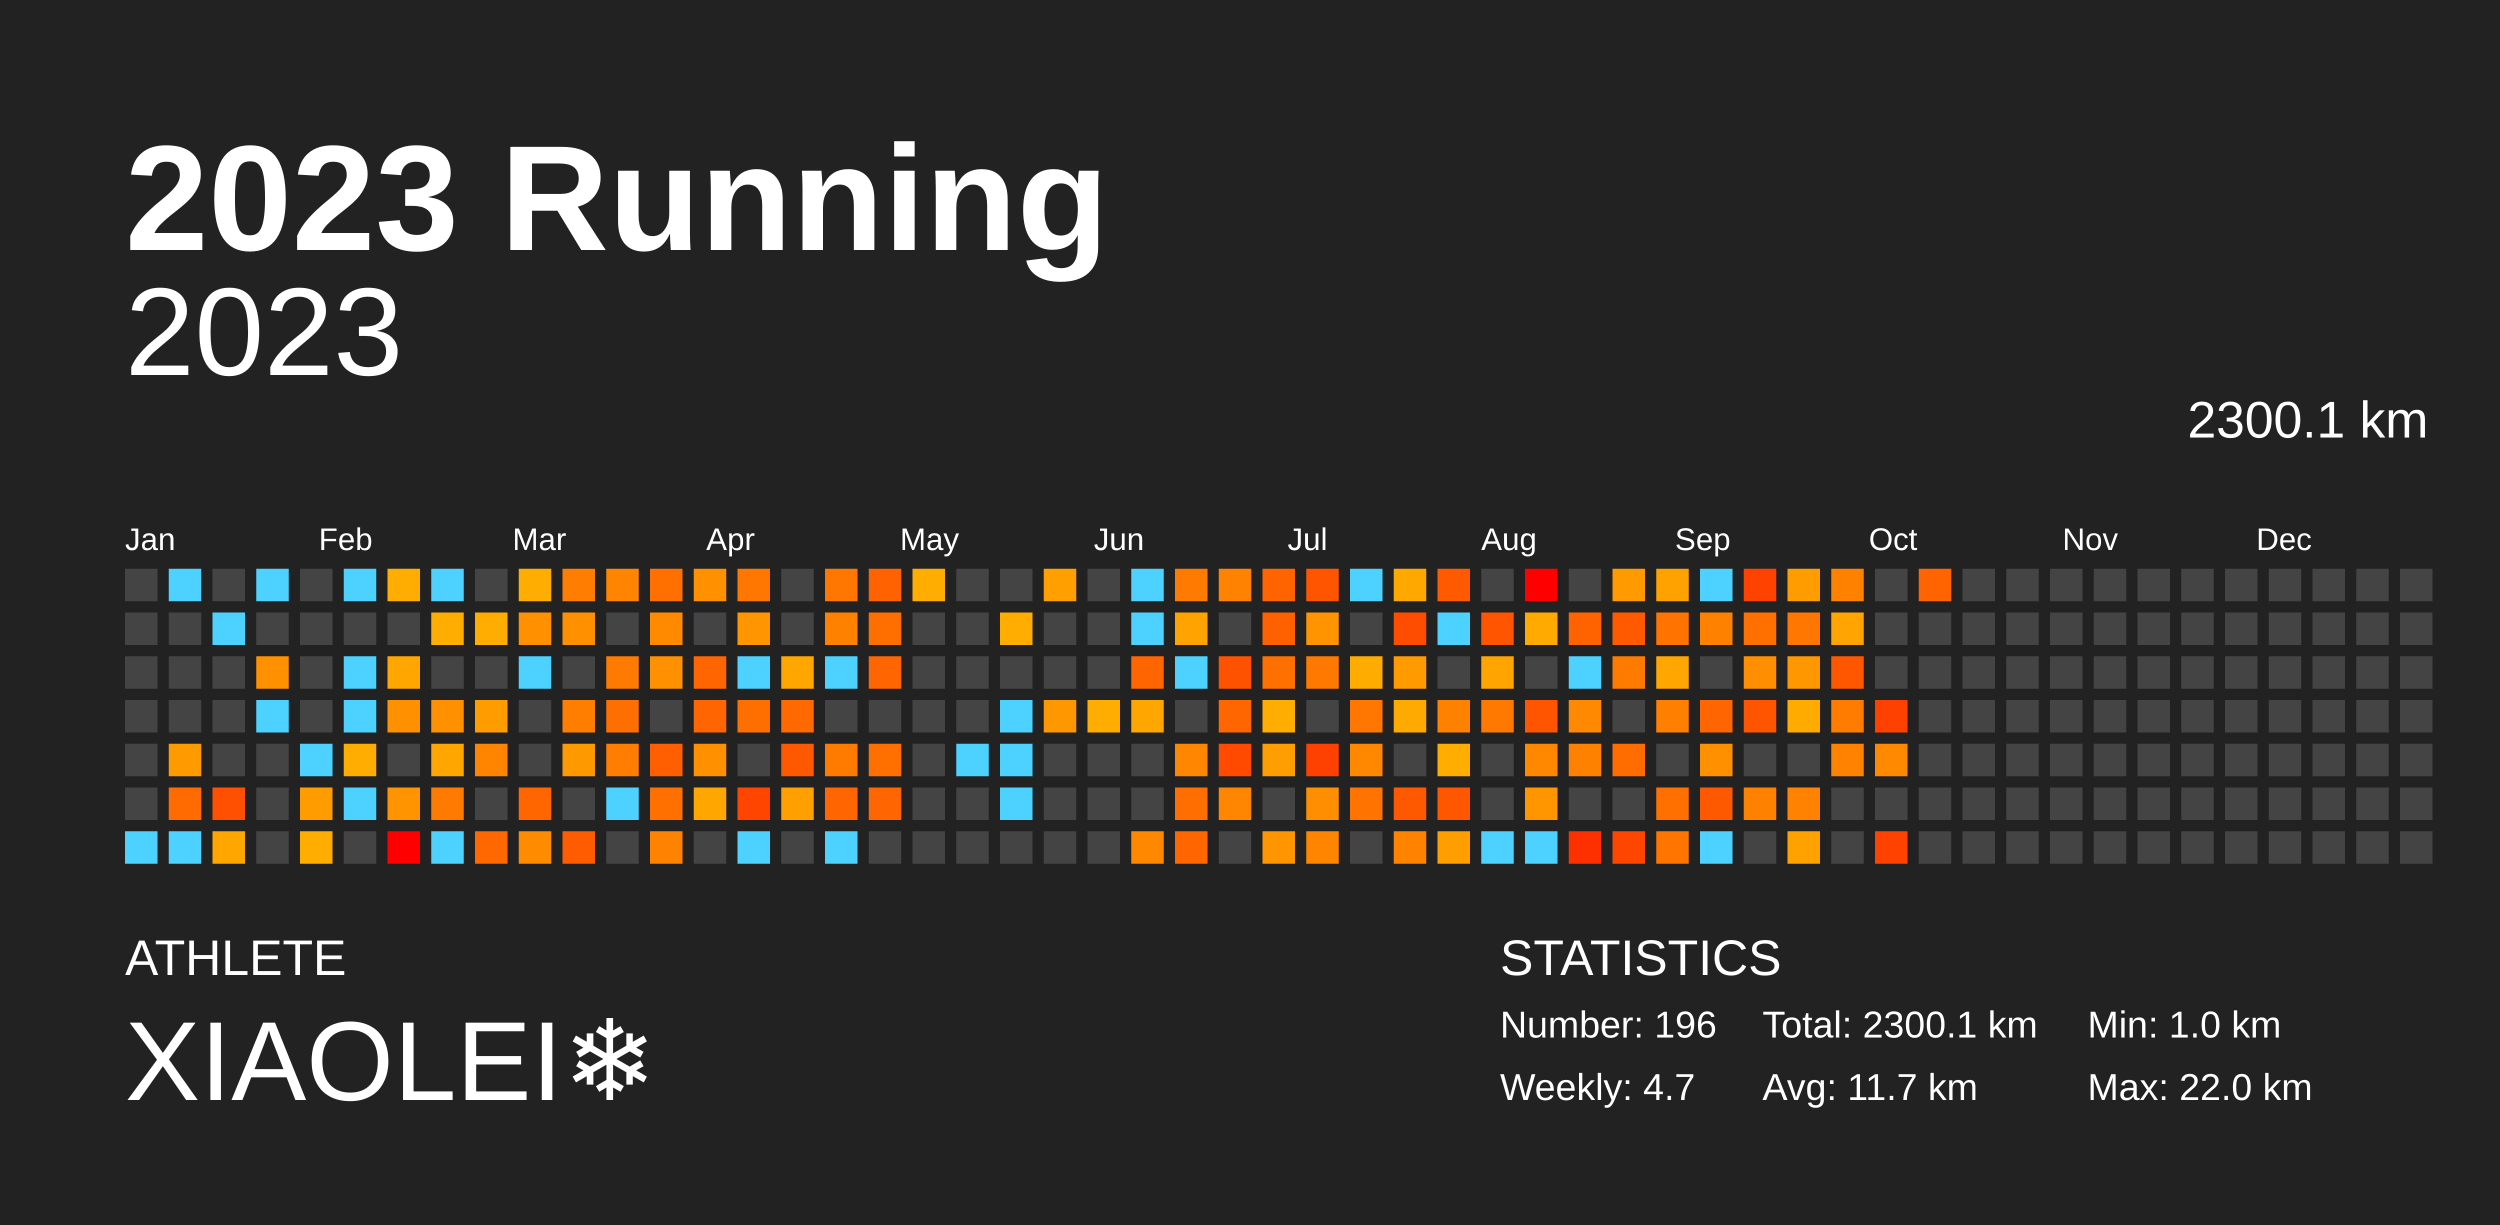
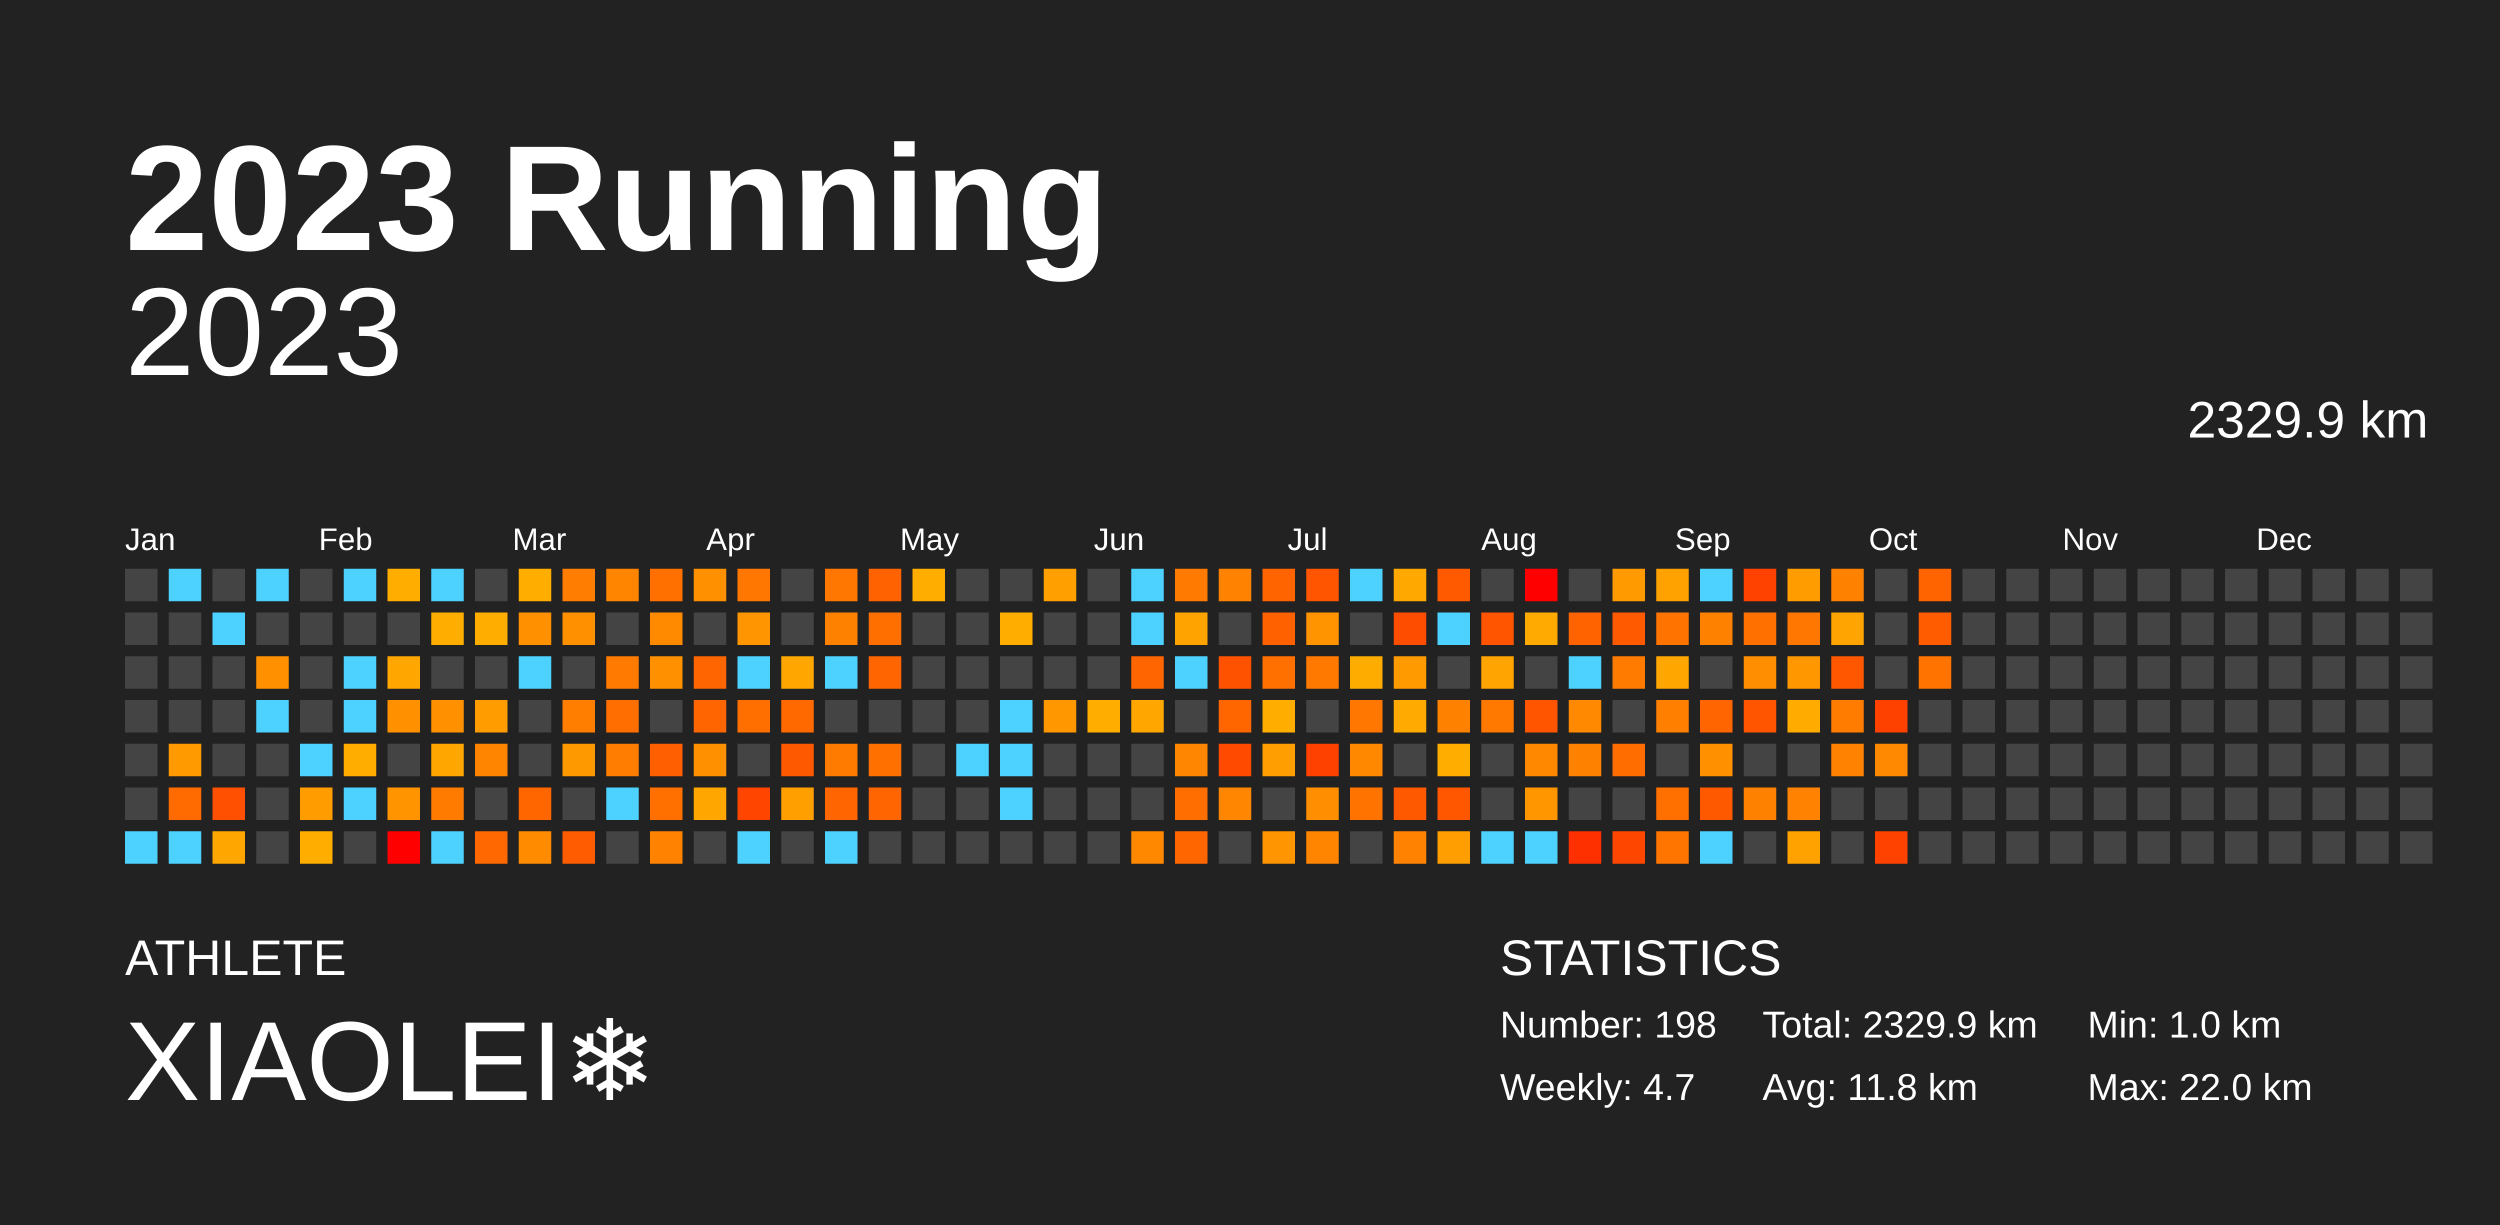
<svg xmlns="http://www.w3.org/2000/svg" baseProfile="full" height="98mm" version="1.1" viewBox="0,0,200,98" width="200mm">
  <defs />
  <rect fill="#222222" height="98" width="200" x="0" y="0" />
  <text fill="#FFFFFF" style="font-size:12px; font-family:Arial; font-weight:bold;" x="10" y="20">2023 Running</text>
  <text fill="#FFFFFF" style="font-size:4px; font-family:Arial" x="10" y="78">ATHLETE</text>
  <text fill="#FFFFFF" style="font-size:9px; font-family:Arial" x="10" y="88">XIAOLEI❄️</text>
  <text fill="#FFFFFF" style="font-size:4px; font-family:Arial" x="120" y="78">STATISTICS</text>
-   <text fill="#FFFFFF" style="font-size:3px; font-family:Arial" x="120" y="83">Number: 196</text>
+   <text fill="#FFFFFF" style="font-size:3px; font-family:Arial" x="120" y="83">Number: 198</text>
  <text fill="#FFFFFF" style="font-size:3px; font-family:Arial" x="120" y="88">Weekly: 4.7</text>
-   <text fill="#FFFFFF" style="font-size:3px; font-family:Arial" x="141" y="83">Total: 2300.1 km</text>
-   <text fill="#FFFFFF" style="font-size:3px; font-family:Arial" x="141" y="88">Avg: 11.7 km</text>
+   <text fill="#FFFFFF" style="font-size:3px; font-family:Arial" x="141" y="83">Total: 2329.9 km</text>
+   <text fill="#FFFFFF" style="font-size:3px; font-family:Arial" x="141" y="88">Avg: 11.8 km</text>
  <text fill="#FFFFFF" style="font-size:3px; font-family:Arial" x="167" y="83">Min: 1.0 km</text>
  <text fill="#FFFFFF" style="font-size:3px; font-family:Arial" x="167" y="88">Max: 22.0 km</text>
  <text alignment-baseline="hanging" fill="#FFFFFF" style="font-size:10.0px; font-family:Arial;" x="10" y="30">2023</text>
-   <text alignment-baseline="hanging" fill="#FFFFFF" style="font-size:4.125px; font-family:Arial;" x="175" y="35">2300.1 km</text>
+   <text alignment-baseline="hanging" fill="#FFFFFF" style="font-size:4.125px; font-family:Arial;" x="175" y="35">2329.9 km</text>
  <text fill="#FFFFFF" style="font-size:2.5px; font-family:Arial" x="10.0" y="44">Jan</text>
  <text fill="#FFFFFF" style="font-size:2.5px; font-family:Arial" x="25.5" y="44">Feb</text>
  <text fill="#FFFFFF" style="font-size:2.5px; font-family:Arial" x="41.0" y="44">Mar</text>
  <text fill="#FFFFFF" style="font-size:2.5px; font-family:Arial" x="56.5" y="44">Apr</text>
  <text fill="#FFFFFF" style="font-size:2.5px; font-family:Arial" x="72.0" y="44">May</text>
  <text fill="#FFFFFF" style="font-size:2.5px; font-family:Arial" x="87.5" y="44">Jun</text>
  <text fill="#FFFFFF" style="font-size:2.5px; font-family:Arial" x="103.0" y="44">Jul</text>
  <text fill="#FFFFFF" style="font-size:2.5px; font-family:Arial" x="118.5" y="44">Aug</text>
  <text fill="#FFFFFF" style="font-size:2.5px; font-family:Arial" x="134.0" y="44">Sep</text>
  <text fill="#FFFFFF" style="font-size:2.5px; font-family:Arial" x="149.5" y="44">Oct</text>
  <text fill="#FFFFFF" style="font-size:2.5px; font-family:Arial" x="165.0" y="44">Nov</text>
  <text fill="#FFFFFF" style="font-size:2.5px; font-family:Arial" x="180.5" y="44">Dec</text>
  <rect fill="#444444" height="2.6" width="2.6" x="10.0" y="45.5" />
  <rect fill="#444444" height="2.6" width="2.6" x="10.0" y="49.0" />
  <rect fill="#444444" height="2.6" width="2.6" x="10.0" y="52.5" />
  <rect fill="#444444" height="2.6" width="2.6" x="10.0" y="56.0" />
  <rect fill="#444444" height="2.6" width="2.6" x="10.0" y="59.5" />
  <rect fill="#444444" height="2.6" width="2.6" x="10.0" y="63.0" />
  <rect fill="#4dd2ff" height="2.6" width="2.6" x="10.0" y="66.5" />
  <rect fill="#4dd2ff" height="2.6" width="2.6" x="13.5" y="45.5" />
  <rect fill="#444444" height="2.6" width="2.6" x="13.5" y="49.0" />
  <rect fill="#444444" height="2.6" width="2.6" x="13.5" y="52.5" />
  <rect fill="#444444" height="2.6" width="2.6" x="13.5" y="56.0" />
  <rect fill="#ff9b00" height="2.6" width="2.6" x="13.5" y="59.5" />
  <rect fill="#ff6b00" height="2.6" width="2.6" x="13.5" y="63.0" />
  <rect fill="#4dd2ff" height="2.6" width="2.6" x="13.5" y="66.5" />
  <rect fill="#444444" height="2.6" width="2.6" x="17.0" y="45.5" />
  <rect fill="#4dd2ff" height="2.6" width="2.6" x="17.0" y="49.0" />
  <rect fill="#444444" height="2.6" width="2.6" x="17.0" y="52.5" />
  <rect fill="#444444" height="2.6" width="2.6" x="17.0" y="56.0" />
  <rect fill="#444444" height="2.6" width="2.6" x="17.0" y="59.5" />
  <rect fill="#ff4f00" height="2.6" width="2.6" x="17.0" y="63.0" />
  <rect fill="#ffa600" height="2.6" width="2.6" x="17.0" y="66.5" />
  <rect fill="#4dd2ff" height="2.6" width="2.6" x="20.5" y="45.5" />
  <rect fill="#444444" height="2.6" width="2.6" x="20.5" y="49.0" />
  <rect fill="#ff9100" height="2.6" width="2.6" x="20.5" y="52.5" />
  <rect fill="#4dd2ff" height="2.6" width="2.6" x="20.5" y="56.0" />
  <rect fill="#444444" height="2.6" width="2.6" x="20.5" y="59.5" />
  <rect fill="#444444" height="2.6" width="2.6" x="20.5" y="63.0" />
  <rect fill="#444444" height="2.6" width="2.6" x="20.5" y="66.5" />
  <rect fill="#444444" height="2.6" width="2.6" x="24.0" y="45.5" />
  <rect fill="#444444" height="2.6" width="2.6" x="24.0" y="49.0" />
  <rect fill="#444444" height="2.6" width="2.6" x="24.0" y="52.5" />
  <rect fill="#444444" height="2.6" width="2.6" x="24.0" y="56.0" />
  <rect fill="#4dd2ff" height="2.6" width="2.6" x="24.0" y="59.5" />
  <rect fill="#ff9c00" height="2.6" width="2.6" x="24.0" y="63.0" />
  <rect fill="#ffae00" height="2.6" width="2.6" x="24.0" y="66.5" />
  <rect fill="#4dd2ff" height="2.6" width="2.6" x="27.5" y="45.5" />
  <rect fill="#444444" height="2.6" width="2.6" x="27.5" y="49.0" />
  <rect fill="#4dd2ff" height="2.6" width="2.6" x="27.5" y="52.5" />
  <rect fill="#4dd2ff" height="2.6" width="2.6" x="27.5" y="56.0" />
  <rect fill="#ffae00" height="2.6" width="2.6" x="27.5" y="59.5" />
  <rect fill="#4dd2ff" height="2.6" width="2.6" x="27.5" y="63.0" />
  <rect fill="#444444" height="2.6" width="2.6" x="27.5" y="66.5" />
  <rect fill="#ffae00" height="2.6" width="2.6" x="31.0" y="45.5" />
  <rect fill="#444444" height="2.6" width="2.6" x="31.0" y="49.0" />
  <rect fill="#ffa600" height="2.6" width="2.6" x="31.0" y="52.5" />
  <rect fill="#ff9100" height="2.6" width="2.6" x="31.0" y="56.0" />
  <rect fill="#444444" height="2.6" width="2.6" x="31.0" y="59.5" />
  <rect fill="#ff9300" height="2.6" width="2.6" x="31.0" y="63.0" />
  <rect fill="red" height="2.6" width="2.6" x="31.0" y="66.5" />
  <rect fill="#4dd2ff" height="2.6" width="2.6" x="34.5" y="45.5" />
  <rect fill="#ffae00" height="2.6" width="2.6" x="34.5" y="49.0" />
  <rect fill="#444444" height="2.6" width="2.6" x="34.5" y="52.5" />
  <rect fill="#ff9100" height="2.6" width="2.6" x="34.5" y="56.0" />
  <rect fill="#ffa600" height="2.6" width="2.6" x="34.5" y="59.5" />
  <rect fill="#ff7b00" height="2.6" width="2.6" x="34.5" y="63.0" />
  <rect fill="#4dd2ff" height="2.6" width="2.6" x="34.5" y="66.5" />
  <rect fill="#444444" height="2.6" width="2.6" x="38.0" y="45.5" />
  <rect fill="#ffae00" height="2.6" width="2.6" x="38.0" y="49.0" />
  <rect fill="#444444" height="2.6" width="2.6" x="38.0" y="52.5" />
  <rect fill="#ff9c00" height="2.6" width="2.6" x="38.0" y="56.0" />
  <rect fill="#ff8400" height="2.6" width="2.6" x="38.0" y="59.5" />
  <rect fill="#444444" height="2.6" width="2.6" x="38.0" y="63.0" />
  <rect fill="#ff6700" height="2.6" width="2.6" x="38.0" y="66.5" />
  <rect fill="#ffae00" height="2.6" width="2.6" x="41.5" y="45.5" />
  <rect fill="#ff9000" height="2.6" width="2.6" x="41.5" y="49.0" />
  <rect fill="#4dd2ff" height="2.6" width="2.6" x="41.5" y="52.5" />
  <rect fill="#444444" height="2.6" width="2.6" x="41.5" y="56.0" />
  <rect fill="#444444" height="2.6" width="2.6" x="41.5" y="59.5" />
  <rect fill="#ff6600" height="2.6" width="2.6" x="41.5" y="63.0" />
  <rect fill="#ff8c00" height="2.6" width="2.6" x="41.5" y="66.5" />
  <rect fill="#ff7d00" height="2.6" width="2.6" x="45.0" y="45.5" />
  <rect fill="#ff9000" height="2.6" width="2.6" x="45.0" y="49.0" />
  <rect fill="#444444" height="2.6" width="2.6" x="45.0" y="52.5" />
  <rect fill="#ff7e00" height="2.6" width="2.6" x="45.0" y="56.0" />
  <rect fill="#ff9900" height="2.6" width="2.6" x="45.0" y="59.5" />
  <rect fill="#444444" height="2.6" width="2.6" x="45.0" y="63.0" />
  <rect fill="#ff5b00" height="2.6" width="2.6" x="45.0" y="66.5" />
  <rect fill="#ff8500" height="2.6" width="2.6" x="48.5" y="45.5" />
  <rect fill="#444444" height="2.6" width="2.6" x="48.5" y="49.0" />
  <rect fill="#ff7a00" height="2.6" width="2.6" x="48.5" y="52.5" />
  <rect fill="#ff6e00" height="2.6" width="2.6" x="48.5" y="56.0" />
  <rect fill="#ff7d00" height="2.6" width="2.6" x="48.5" y="59.5" />
  <rect fill="#4dd2ff" height="2.6" width="2.6" x="48.5" y="63.0" />
  <rect fill="#444444" height="2.6" width="2.6" x="48.5" y="66.5" />
  <rect fill="#ff7000" height="2.6" width="2.6" x="52.0" y="45.5" />
  <rect fill="#ff8a00" height="2.6" width="2.6" x="52.0" y="49.0" />
  <rect fill="#ff9100" height="2.6" width="2.6" x="52.0" y="52.5" />
  <rect fill="#444444" height="2.6" width="2.6" x="52.0" y="56.0" />
  <rect fill="#ff5f00" height="2.6" width="2.6" x="52.0" y="59.5" />
  <rect fill="#ff7000" height="2.6" width="2.6" x="52.0" y="63.0" />
  <rect fill="#ff8300" height="2.6" width="2.6" x="52.0" y="66.5" />
  <rect fill="#ff9100" height="2.6" width="2.6" x="55.5" y="45.5" />
  <rect fill="#444444" height="2.6" width="2.6" x="55.5" y="49.0" />
  <rect fill="#ff6500" height="2.6" width="2.6" x="55.5" y="52.5" />
  <rect fill="#ff6500" height="2.6" width="2.6" x="55.5" y="56.0" />
  <rect fill="#ff9100" height="2.6" width="2.6" x="55.5" y="59.5" />
  <rect fill="#ffa600" height="2.6" width="2.6" x="55.5" y="63.0" />
  <rect fill="#444444" height="2.6" width="2.6" x="55.5" y="66.5" />
  <rect fill="#ff7700" height="2.6" width="2.6" x="59.0" y="45.5" />
  <rect fill="#ff9500" height="2.6" width="2.6" x="59.0" y="49.0" />
  <rect fill="#4dd2ff" height="2.6" width="2.6" x="59.0" y="52.5" />
  <rect fill="#ff6f00" height="2.6" width="2.6" x="59.0" y="56.0" />
  <rect fill="#444444" height="2.6" width="2.6" x="59.0" y="59.5" />
  <rect fill="#ff4500" height="2.6" width="2.6" x="59.0" y="63.0" />
  <rect fill="#4dd2ff" height="2.6" width="2.6" x="59.0" y="66.5" />
  <rect fill="#444444" height="2.6" width="2.6" x="62.5" y="45.5" />
  <rect fill="#444444" height="2.6" width="2.6" x="62.5" y="49.0" />
  <rect fill="#ffa700" height="2.6" width="2.6" x="62.5" y="52.5" />
  <rect fill="#ff6900" height="2.6" width="2.6" x="62.5" y="56.0" />
  <rect fill="#ff5900" height="2.6" width="2.6" x="62.5" y="59.5" />
  <rect fill="#ff9f00" height="2.6" width="2.6" x="62.5" y="63.0" />
  <rect fill="#444444" height="2.6" width="2.6" x="62.5" y="66.5" />
  <rect fill="#ff7600" height="2.6" width="2.6" x="66.0" y="45.5" />
  <rect fill="#ff8100" height="2.6" width="2.6" x="66.0" y="49.0" />
  <rect fill="#4dd2ff" height="2.6" width="2.6" x="66.0" y="52.5" />
  <rect fill="#444444" height="2.6" width="2.6" x="66.0" y="56.0" />
  <rect fill="#ff7b00" height="2.6" width="2.6" x="66.0" y="59.5" />
  <rect fill="#ff6500" height="2.6" width="2.6" x="66.0" y="63.0" />
  <rect fill="#4dd2ff" height="2.6" width="2.6" x="66.0" y="66.5" />
  <rect fill="#ff6200" height="2.6" width="2.6" x="69.5" y="45.5" />
  <rect fill="#ff6f00" height="2.6" width="2.6" x="69.5" y="49.0" />
  <rect fill="#ff6500" height="2.6" width="2.6" x="69.5" y="52.5" />
  <rect fill="#444444" height="2.6" width="2.6" x="69.5" y="56.0" />
  <rect fill="#ff7000" height="2.6" width="2.6" x="69.5" y="59.5" />
  <rect fill="#ff6500" height="2.6" width="2.6" x="69.5" y="63.0" />
  <rect fill="#444444" height="2.6" width="2.6" x="69.5" y="66.5" />
  <rect fill="#ffae00" height="2.6" width="2.6" x="73.0" y="45.5" />
  <rect fill="#444444" height="2.6" width="2.6" x="73.0" y="49.0" />
  <rect fill="#444444" height="2.6" width="2.6" x="73.0" y="52.5" />
  <rect fill="#444444" height="2.6" width="2.6" x="73.0" y="56.0" />
  <rect fill="#444444" height="2.6" width="2.6" x="73.0" y="59.5" />
  <rect fill="#444444" height="2.6" width="2.6" x="73.0" y="63.0" />
  <rect fill="#444444" height="2.6" width="2.6" x="73.0" y="66.5" />
  <rect fill="#444444" height="2.6" width="2.6" x="76.5" y="45.5" />
  <rect fill="#444444" height="2.6" width="2.6" x="76.5" y="49.0" />
  <rect fill="#444444" height="2.6" width="2.6" x="76.5" y="52.5" />
  <rect fill="#444444" height="2.6" width="2.6" x="76.5" y="56.0" />
  <rect fill="#4dd2ff" height="2.6" width="2.6" x="76.5" y="59.5" />
  <rect fill="#444444" height="2.6" width="2.6" x="76.5" y="63.0" />
  <rect fill="#444444" height="2.6" width="2.6" x="76.5" y="66.5" />
  <rect fill="#444444" height="2.6" width="2.6" x="80.0" y="45.5" />
  <rect fill="#ffae00" height="2.6" width="2.6" x="80.0" y="49.0" />
  <rect fill="#444444" height="2.6" width="2.6" x="80.0" y="52.5" />
  <rect fill="#4dd2ff" height="2.6" width="2.6" x="80.0" y="56.0" />
  <rect fill="#4dd2ff" height="2.6" width="2.6" x="80.0" y="59.5" />
  <rect fill="#4dd2ff" height="2.6" width="2.6" x="80.0" y="63.0" />
  <rect fill="#444444" height="2.6" width="2.6" x="80.0" y="66.5" />
  <rect fill="#ff9f00" height="2.6" width="2.6" x="83.5" y="45.5" />
  <rect fill="#444444" height="2.6" width="2.6" x="83.5" y="49.0" />
  <rect fill="#444444" height="2.6" width="2.6" x="83.5" y="52.5" />
  <rect fill="#ff9800" height="2.6" width="2.6" x="83.5" y="56.0" />
  <rect fill="#444444" height="2.6" width="2.6" x="83.5" y="59.5" />
  <rect fill="#444444" height="2.6" width="2.6" x="83.5" y="63.0" />
  <rect fill="#444444" height="2.6" width="2.6" x="83.5" y="66.5" />
  <rect fill="#444444" height="2.6" width="2.6" x="87.0" y="45.5" />
  <rect fill="#444444" height="2.6" width="2.6" x="87.0" y="49.0" />
  <rect fill="#444444" height="2.6" width="2.6" x="87.0" y="52.5" />
  <rect fill="#ffae00" height="2.6" width="2.6" x="87.0" y="56.0" />
  <rect fill="#444444" height="2.6" width="2.6" x="87.0" y="59.5" />
  <rect fill="#444444" height="2.6" width="2.6" x="87.0" y="63.0" />
  <rect fill="#444444" height="2.6" width="2.6" x="87.0" y="66.5" />
  <rect fill="#4dd2ff" height="2.6" width="2.6" x="90.5" y="45.5" />
  <rect fill="#4dd2ff" height="2.6" width="2.6" x="90.5" y="49.0" />
  <rect fill="#ff6500" height="2.6" width="2.6" x="90.5" y="52.5" />
  <rect fill="#ffa700" height="2.6" width="2.6" x="90.5" y="56.0" />
  <rect fill="#444444" height="2.6" width="2.6" x="90.5" y="59.5" />
  <rect fill="#444444" height="2.6" width="2.6" x="90.5" y="63.0" />
  <rect fill="#ff8800" height="2.6" width="2.6" x="90.5" y="66.5" />
  <rect fill="#ff7a00" height="2.6" width="2.6" x="94.0" y="45.5" />
  <rect fill="#ffa300" height="2.6" width="2.6" x="94.0" y="49.0" />
  <rect fill="#4dd2ff" height="2.6" width="2.6" x="94.0" y="52.5" />
  <rect fill="#444444" height="2.6" width="2.6" x="94.0" y="56.0" />
  <rect fill="#ff8600" height="2.6" width="2.6" x="94.0" y="59.5" />
  <rect fill="#ff6e00" height="2.6" width="2.6" x="94.0" y="63.0" />
  <rect fill="#ff6600" height="2.6" width="2.6" x="94.0" y="66.5" />
  <rect fill="#ff8300" height="2.6" width="2.6" x="97.5" y="45.5" />
  <rect fill="#444444" height="2.6" width="2.6" x="97.5" y="49.0" />
  <rect fill="#ff5200" height="2.6" width="2.6" x="97.5" y="52.5" />
  <rect fill="#ff6600" height="2.6" width="2.6" x="97.5" y="56.0" />
  <rect fill="#ff4a00" height="2.6" width="2.6" x="97.5" y="59.5" />
  <rect fill="#ff8600" height="2.6" width="2.6" x="97.5" y="63.0" />
  <rect fill="#444444" height="2.6" width="2.6" x="97.5" y="66.5" />
  <rect fill="#ff6400" height="2.6" width="2.6" x="101.0" y="45.5" />
  <rect fill="#ff6000" height="2.6" width="2.6" x="101.0" y="49.0" />
  <rect fill="#ff7000" height="2.6" width="2.6" x="101.0" y="52.5" />
  <rect fill="#ffae00" height="2.6" width="2.6" x="101.0" y="56.0" />
  <rect fill="#ff9e00" height="2.6" width="2.6" x="101.0" y="59.5" />
  <rect fill="#444444" height="2.6" width="2.6" x="101.0" y="63.0" />
  <rect fill="#ff9500" height="2.6" width="2.6" x="101.0" y="66.5" />
  <rect fill="#ff5500" height="2.6" width="2.6" x="104.5" y="45.5" />
  <rect fill="#ff9400" height="2.6" width="2.6" x="104.5" y="49.0" />
  <rect fill="#ff7900" height="2.6" width="2.6" x="104.5" y="52.5" />
  <rect fill="#444444" height="2.6" width="2.6" x="104.5" y="56.0" />
  <rect fill="#ff4100" height="2.6" width="2.6" x="104.5" y="59.5" />
  <rect fill="#ff8f00" height="2.6" width="2.6" x="104.5" y="63.0" />
  <rect fill="#ff8500" height="2.6" width="2.6" x="104.5" y="66.5" />
  <rect fill="#4dd2ff" height="2.6" width="2.6" x="108.0" y="45.5" />
  <rect fill="#444444" height="2.6" width="2.6" x="108.0" y="49.0" />
  <rect fill="#ffac00" height="2.6" width="2.6" x="108.0" y="52.5" />
  <rect fill="#ff7600" height="2.6" width="2.6" x="108.0" y="56.0" />
  <rect fill="#ff8800" height="2.6" width="2.6" x="108.0" y="59.5" />
  <rect fill="#ff7400" height="2.6" width="2.6" x="108.0" y="63.0" />
  <rect fill="#444444" height="2.6" width="2.6" x="108.0" y="66.5" />
  <rect fill="#ffa900" height="2.6" width="2.6" x="111.5" y="45.5" />
  <rect fill="#ff4d00" height="2.6" width="2.6" x="111.5" y="49.0" />
  <rect fill="#ff9b00" height="2.6" width="2.6" x="111.5" y="52.5" />
  <rect fill="#ffaa00" height="2.6" width="2.6" x="111.5" y="56.0" />
  <rect fill="#444444" height="2.6" width="2.6" x="111.5" y="59.5" />
  <rect fill="#ff5900" height="2.6" width="2.6" x="111.5" y="63.0" />
  <rect fill="#ff8300" height="2.6" width="2.6" x="111.5" y="66.5" />
  <rect fill="#ff5a00" height="2.6" width="2.6" x="115.0" y="45.5" />
  <rect fill="#4dd2ff" height="2.6" width="2.6" x="115.0" y="49.0" />
  <rect fill="#444444" height="2.6" width="2.6" x="115.0" y="52.5" />
  <rect fill="#ff8100" height="2.6" width="2.6" x="115.0" y="56.0" />
  <rect fill="#ffae00" height="2.6" width="2.6" x="115.0" y="59.5" />
  <rect fill="#ff5700" height="2.6" width="2.6" x="115.0" y="63.0" />
  <rect fill="#ff9e00" height="2.6" width="2.6" x="115.0" y="66.5" />
  <rect fill="#444444" height="2.6" width="2.6" x="118.5" y="45.5" />
  <rect fill="#ff5400" height="2.6" width="2.6" x="118.5" y="49.0" />
  <rect fill="#ffa400" height="2.6" width="2.6" x="118.5" y="52.5" />
  <rect fill="#ff7900" height="2.6" width="2.6" x="118.5" y="56.0" />
  <rect fill="#444444" height="2.6" width="2.6" x="118.5" y="59.5" />
  <rect fill="#444444" height="2.6" width="2.6" x="118.5" y="63.0" />
  <rect fill="#4dd2ff" height="2.6" width="2.6" x="118.5" y="66.5" />
  <rect fill="red" height="2.6" width="2.6" x="122.0" y="45.5" />
  <rect fill="#ffaa00" height="2.6" width="2.6" x="122.0" y="49.0" />
  <rect fill="#444444" height="2.6" width="2.6" x="122.0" y="52.5" />
  <rect fill="#ff5500" height="2.6" width="2.6" x="122.0" y="56.0" />
  <rect fill="#ff8800" height="2.6" width="2.6" x="122.0" y="59.5" />
  <rect fill="#ff9600" height="2.6" width="2.6" x="122.0" y="63.0" />
  <rect fill="#4dd2ff" height="2.6" width="2.6" x="122.0" y="66.5" />
  <rect fill="#444444" height="2.6" width="2.6" x="125.5" y="45.5" />
  <rect fill="#ff6300" height="2.6" width="2.6" x="125.5" y="49.0" />
  <rect fill="#4dd2ff" height="2.6" width="2.6" x="125.5" y="52.5" />
  <rect fill="#ff8900" height="2.6" width="2.6" x="125.5" y="56.0" />
  <rect fill="#ff8100" height="2.6" width="2.6" x="125.5" y="59.5" />
  <rect fill="#444444" height="2.6" width="2.6" x="125.5" y="63.0" />
  <rect fill="#ff3000" height="2.6" width="2.6" x="125.5" y="66.5" />
  <rect fill="#ff9a00" height="2.6" width="2.6" x="129.0" y="45.5" />
  <rect fill="#ff5a00" height="2.6" width="2.6" x="129.0" y="49.0" />
  <rect fill="#ff7b00" height="2.6" width="2.6" x="129.0" y="52.5" />
  <rect fill="#444444" height="2.6" width="2.6" x="129.0" y="56.0" />
  <rect fill="#ff6c00" height="2.6" width="2.6" x="129.0" y="59.5" />
  <rect fill="#444444" height="2.6" width="2.6" x="129.0" y="63.0" />
  <rect fill="#ff4600" height="2.6" width="2.6" x="129.0" y="66.5" />
  <rect fill="#ffa200" height="2.6" width="2.6" x="132.5" y="45.5" />
  <rect fill="#ff7300" height="2.6" width="2.6" x="132.5" y="49.0" />
  <rect fill="#ffa600" height="2.6" width="2.6" x="132.5" y="52.5" />
  <rect fill="#ff8000" height="2.6" width="2.6" x="132.5" y="56.0" />
  <rect fill="#444444" height="2.6" width="2.6" x="132.5" y="59.5" />
  <rect fill="#ff7000" height="2.6" width="2.6" x="132.5" y="63.0" />
  <rect fill="#ff7500" height="2.6" width="2.6" x="132.5" y="66.5" />
  <rect fill="#4dd2ff" height="2.6" width="2.6" x="136.0" y="45.5" />
  <rect fill="#ff8100" height="2.6" width="2.6" x="136.0" y="49.0" />
  <rect fill="#444444" height="2.6" width="2.6" x="136.0" y="52.5" />
  <rect fill="#ff6500" height="2.6" width="2.6" x="136.0" y="56.0" />
  <rect fill="#ff9000" height="2.6" width="2.6" x="136.0" y="59.5" />
  <rect fill="#ff5900" height="2.6" width="2.6" x="136.0" y="63.0" />
  <rect fill="#4dd2ff" height="2.6" width="2.6" x="136.0" y="66.5" />
  <rect fill="#ff4200" height="2.6" width="2.6" x="139.5" y="45.5" />
  <rect fill="#ff7000" height="2.6" width="2.6" x="139.5" y="49.0" />
  <rect fill="#ff8f00" height="2.6" width="2.6" x="139.5" y="52.5" />
  <rect fill="#ff5400" height="2.6" width="2.6" x="139.5" y="56.0" />
  <rect fill="#444444" height="2.6" width="2.6" x="139.5" y="59.5" />
  <rect fill="#ff8100" height="2.6" width="2.6" x="139.5" y="63.0" />
  <rect fill="#444444" height="2.6" width="2.6" x="139.5" y="66.5" />
  <rect fill="#ff9d00" height="2.6" width="2.6" x="143.0" y="45.5" />
  <rect fill="#ff7600" height="2.6" width="2.6" x="143.0" y="49.0" />
  <rect fill="#ff9700" height="2.6" width="2.6" x="143.0" y="52.5" />
  <rect fill="#ffab00" height="2.6" width="2.6" x="143.0" y="56.0" />
  <rect fill="#444444" height="2.6" width="2.6" x="143.0" y="59.5" />
  <rect fill="#ff8300" height="2.6" width="2.6" x="143.0" y="63.0" />
  <rect fill="#ffa200" height="2.6" width="2.6" x="143.0" y="66.5" />
  <rect fill="#ff8100" height="2.6" width="2.6" x="146.5" y="45.5" />
  <rect fill="#ffa400" height="2.6" width="2.6" x="146.5" y="49.0" />
  <rect fill="#ff5700" height="2.6" width="2.6" x="146.5" y="52.5" />
  <rect fill="#ff7c00" height="2.6" width="2.6" x="146.5" y="56.0" />
  <rect fill="#ff8200" height="2.6" width="2.6" x="146.5" y="59.5" />
  <rect fill="#444444" height="2.6" width="2.6" x="146.5" y="63.0" />
  <rect fill="#444444" height="2.6" width="2.6" x="146.5" y="66.5" />
  <rect fill="#444444" height="2.6" width="2.6" x="150.0" y="45.5" />
  <rect fill="#444444" height="2.6" width="2.6" x="150.0" y="49.0" />
  <rect fill="#444444" height="2.6" width="2.6" x="150.0" y="52.5" />
  <rect fill="#ff4100" height="2.6" width="2.6" x="150.0" y="56.0" />
  <rect fill="#ff8900" height="2.6" width="2.6" x="150.0" y="59.5" />
  <rect fill="#444444" height="2.6" width="2.6" x="150.0" y="63.0" />
  <rect fill="#ff4200" height="2.6" width="2.6" x="150.0" y="66.5" />
  <rect fill="#ff6400" height="2.6" width="2.6" x="153.5" y="45.5" />
-   <rect fill="#444444" height="2.6" width="2.6" x="153.5" y="49.0" />
-   <rect fill="#444444" height="2.6" width="2.6" x="153.5" y="52.5" />
+   <rect fill="#ff5c00" height="2.6" width="2.6" x="153.5" y="49.0" />
+   <rect fill="#ff7300" height="2.6" width="2.6" x="153.5" y="52.5" />
  <rect fill="#444444" height="2.6" width="2.6" x="153.5" y="56.0" />
  <rect fill="#444444" height="2.6" width="2.6" x="153.5" y="59.5" />
  <rect fill="#444444" height="2.6" width="2.6" x="153.5" y="63.0" />
  <rect fill="#444444" height="2.6" width="2.6" x="153.5" y="66.5" />
  <rect fill="#444444" height="2.6" width="2.6" x="157.0" y="45.5" />
  <rect fill="#444444" height="2.6" width="2.6" x="157.0" y="49.0" />
  <rect fill="#444444" height="2.6" width="2.6" x="157.0" y="52.5" />
  <rect fill="#444444" height="2.6" width="2.6" x="157.0" y="56.0" />
  <rect fill="#444444" height="2.6" width="2.6" x="157.0" y="59.5" />
  <rect fill="#444444" height="2.6" width="2.6" x="157.0" y="63.0" />
  <rect fill="#444444" height="2.6" width="2.6" x="157.0" y="66.5" />
  <rect fill="#444444" height="2.6" width="2.6" x="160.5" y="45.5" />
  <rect fill="#444444" height="2.6" width="2.6" x="160.5" y="49.0" />
  <rect fill="#444444" height="2.6" width="2.6" x="160.5" y="52.5" />
  <rect fill="#444444" height="2.6" width="2.6" x="160.5" y="56.0" />
  <rect fill="#444444" height="2.6" width="2.6" x="160.5" y="59.5" />
  <rect fill="#444444" height="2.6" width="2.6" x="160.5" y="63.0" />
  <rect fill="#444444" height="2.6" width="2.6" x="160.5" y="66.5" />
  <rect fill="#444444" height="2.6" width="2.6" x="164.0" y="45.5" />
  <rect fill="#444444" height="2.6" width="2.6" x="164.0" y="49.0" />
  <rect fill="#444444" height="2.6" width="2.6" x="164.0" y="52.5" />
  <rect fill="#444444" height="2.6" width="2.6" x="164.0" y="56.0" />
  <rect fill="#444444" height="2.6" width="2.6" x="164.0" y="59.5" />
  <rect fill="#444444" height="2.6" width="2.6" x="164.0" y="63.0" />
  <rect fill="#444444" height="2.6" width="2.6" x="164.0" y="66.5" />
  <rect fill="#444444" height="2.6" width="2.6" x="167.5" y="45.5" />
  <rect fill="#444444" height="2.6" width="2.6" x="167.5" y="49.0" />
  <rect fill="#444444" height="2.6" width="2.6" x="167.5" y="52.5" />
  <rect fill="#444444" height="2.6" width="2.6" x="167.5" y="56.0" />
  <rect fill="#444444" height="2.6" width="2.6" x="167.5" y="59.5" />
  <rect fill="#444444" height="2.6" width="2.6" x="167.5" y="63.0" />
  <rect fill="#444444" height="2.6" width="2.6" x="167.5" y="66.5" />
  <rect fill="#444444" height="2.6" width="2.6" x="171.0" y="45.5" />
  <rect fill="#444444" height="2.6" width="2.6" x="171.0" y="49.0" />
  <rect fill="#444444" height="2.6" width="2.6" x="171.0" y="52.5" />
  <rect fill="#444444" height="2.6" width="2.6" x="171.0" y="56.0" />
  <rect fill="#444444" height="2.6" width="2.6" x="171.0" y="59.5" />
  <rect fill="#444444" height="2.6" width="2.6" x="171.0" y="63.0" />
  <rect fill="#444444" height="2.6" width="2.6" x="171.0" y="66.5" />
  <rect fill="#444444" height="2.6" width="2.6" x="174.5" y="45.5" />
  <rect fill="#444444" height="2.6" width="2.6" x="174.5" y="49.0" />
  <rect fill="#444444" height="2.6" width="2.6" x="174.5" y="52.5" />
  <rect fill="#444444" height="2.6" width="2.6" x="174.5" y="56.0" />
  <rect fill="#444444" height="2.6" width="2.6" x="174.5" y="59.5" />
  <rect fill="#444444" height="2.6" width="2.6" x="174.5" y="63.0" />
  <rect fill="#444444" height="2.6" width="2.6" x="174.5" y="66.5" />
  <rect fill="#444444" height="2.6" width="2.6" x="178.0" y="45.5" />
  <rect fill="#444444" height="2.6" width="2.6" x="178.0" y="49.0" />
  <rect fill="#444444" height="2.6" width="2.6" x="178.0" y="52.5" />
  <rect fill="#444444" height="2.6" width="2.6" x="178.0" y="56.0" />
  <rect fill="#444444" height="2.6" width="2.6" x="178.0" y="59.5" />
  <rect fill="#444444" height="2.6" width="2.6" x="178.0" y="63.0" />
  <rect fill="#444444" height="2.6" width="2.6" x="178.0" y="66.5" />
  <rect fill="#444444" height="2.6" width="2.6" x="181.5" y="45.5" />
  <rect fill="#444444" height="2.6" width="2.6" x="181.5" y="49.0" />
  <rect fill="#444444" height="2.6" width="2.6" x="181.5" y="52.5" />
  <rect fill="#444444" height="2.6" width="2.6" x="181.5" y="56.0" />
  <rect fill="#444444" height="2.6" width="2.6" x="181.5" y="59.5" />
  <rect fill="#444444" height="2.6" width="2.6" x="181.5" y="63.0" />
  <rect fill="#444444" height="2.6" width="2.6" x="181.5" y="66.5" />
  <rect fill="#444444" height="2.6" width="2.6" x="185.0" y="45.5" />
  <rect fill="#444444" height="2.6" width="2.6" x="185.0" y="49.0" />
  <rect fill="#444444" height="2.6" width="2.6" x="185.0" y="52.5" />
  <rect fill="#444444" height="2.6" width="2.6" x="185.0" y="56.0" />
  <rect fill="#444444" height="2.6" width="2.6" x="185.0" y="59.5" />
  <rect fill="#444444" height="2.6" width="2.6" x="185.0" y="63.0" />
  <rect fill="#444444" height="2.6" width="2.6" x="185.0" y="66.5" />
  <rect fill="#444444" height="2.6" width="2.6" x="188.5" y="45.5" />
  <rect fill="#444444" height="2.6" width="2.6" x="188.5" y="49.0" />
  <rect fill="#444444" height="2.6" width="2.6" x="188.5" y="52.5" />
  <rect fill="#444444" height="2.6" width="2.6" x="188.5" y="56.0" />
  <rect fill="#444444" height="2.6" width="2.6" x="188.5" y="59.5" />
  <rect fill="#444444" height="2.6" width="2.6" x="188.5" y="63.0" />
  <rect fill="#444444" height="2.6" width="2.6" x="188.5" y="66.5" />
  <rect fill="#444444" height="2.6" width="2.6" x="192.0" y="45.5" />
  <rect fill="#444444" height="2.6" width="2.6" x="192.0" y="49.0" />
  <rect fill="#444444" height="2.6" width="2.6" x="192.0" y="52.5" />
  <rect fill="#444444" height="2.6" width="2.6" x="192.0" y="56.0" />
  <rect fill="#444444" height="2.6" width="2.6" x="192.0" y="59.5" />
  <rect fill="#444444" height="2.6" width="2.6" x="192.0" y="63.0" />
  <rect fill="#444444" height="2.6" width="2.6" x="192.0" y="66.5" />
</svg>
